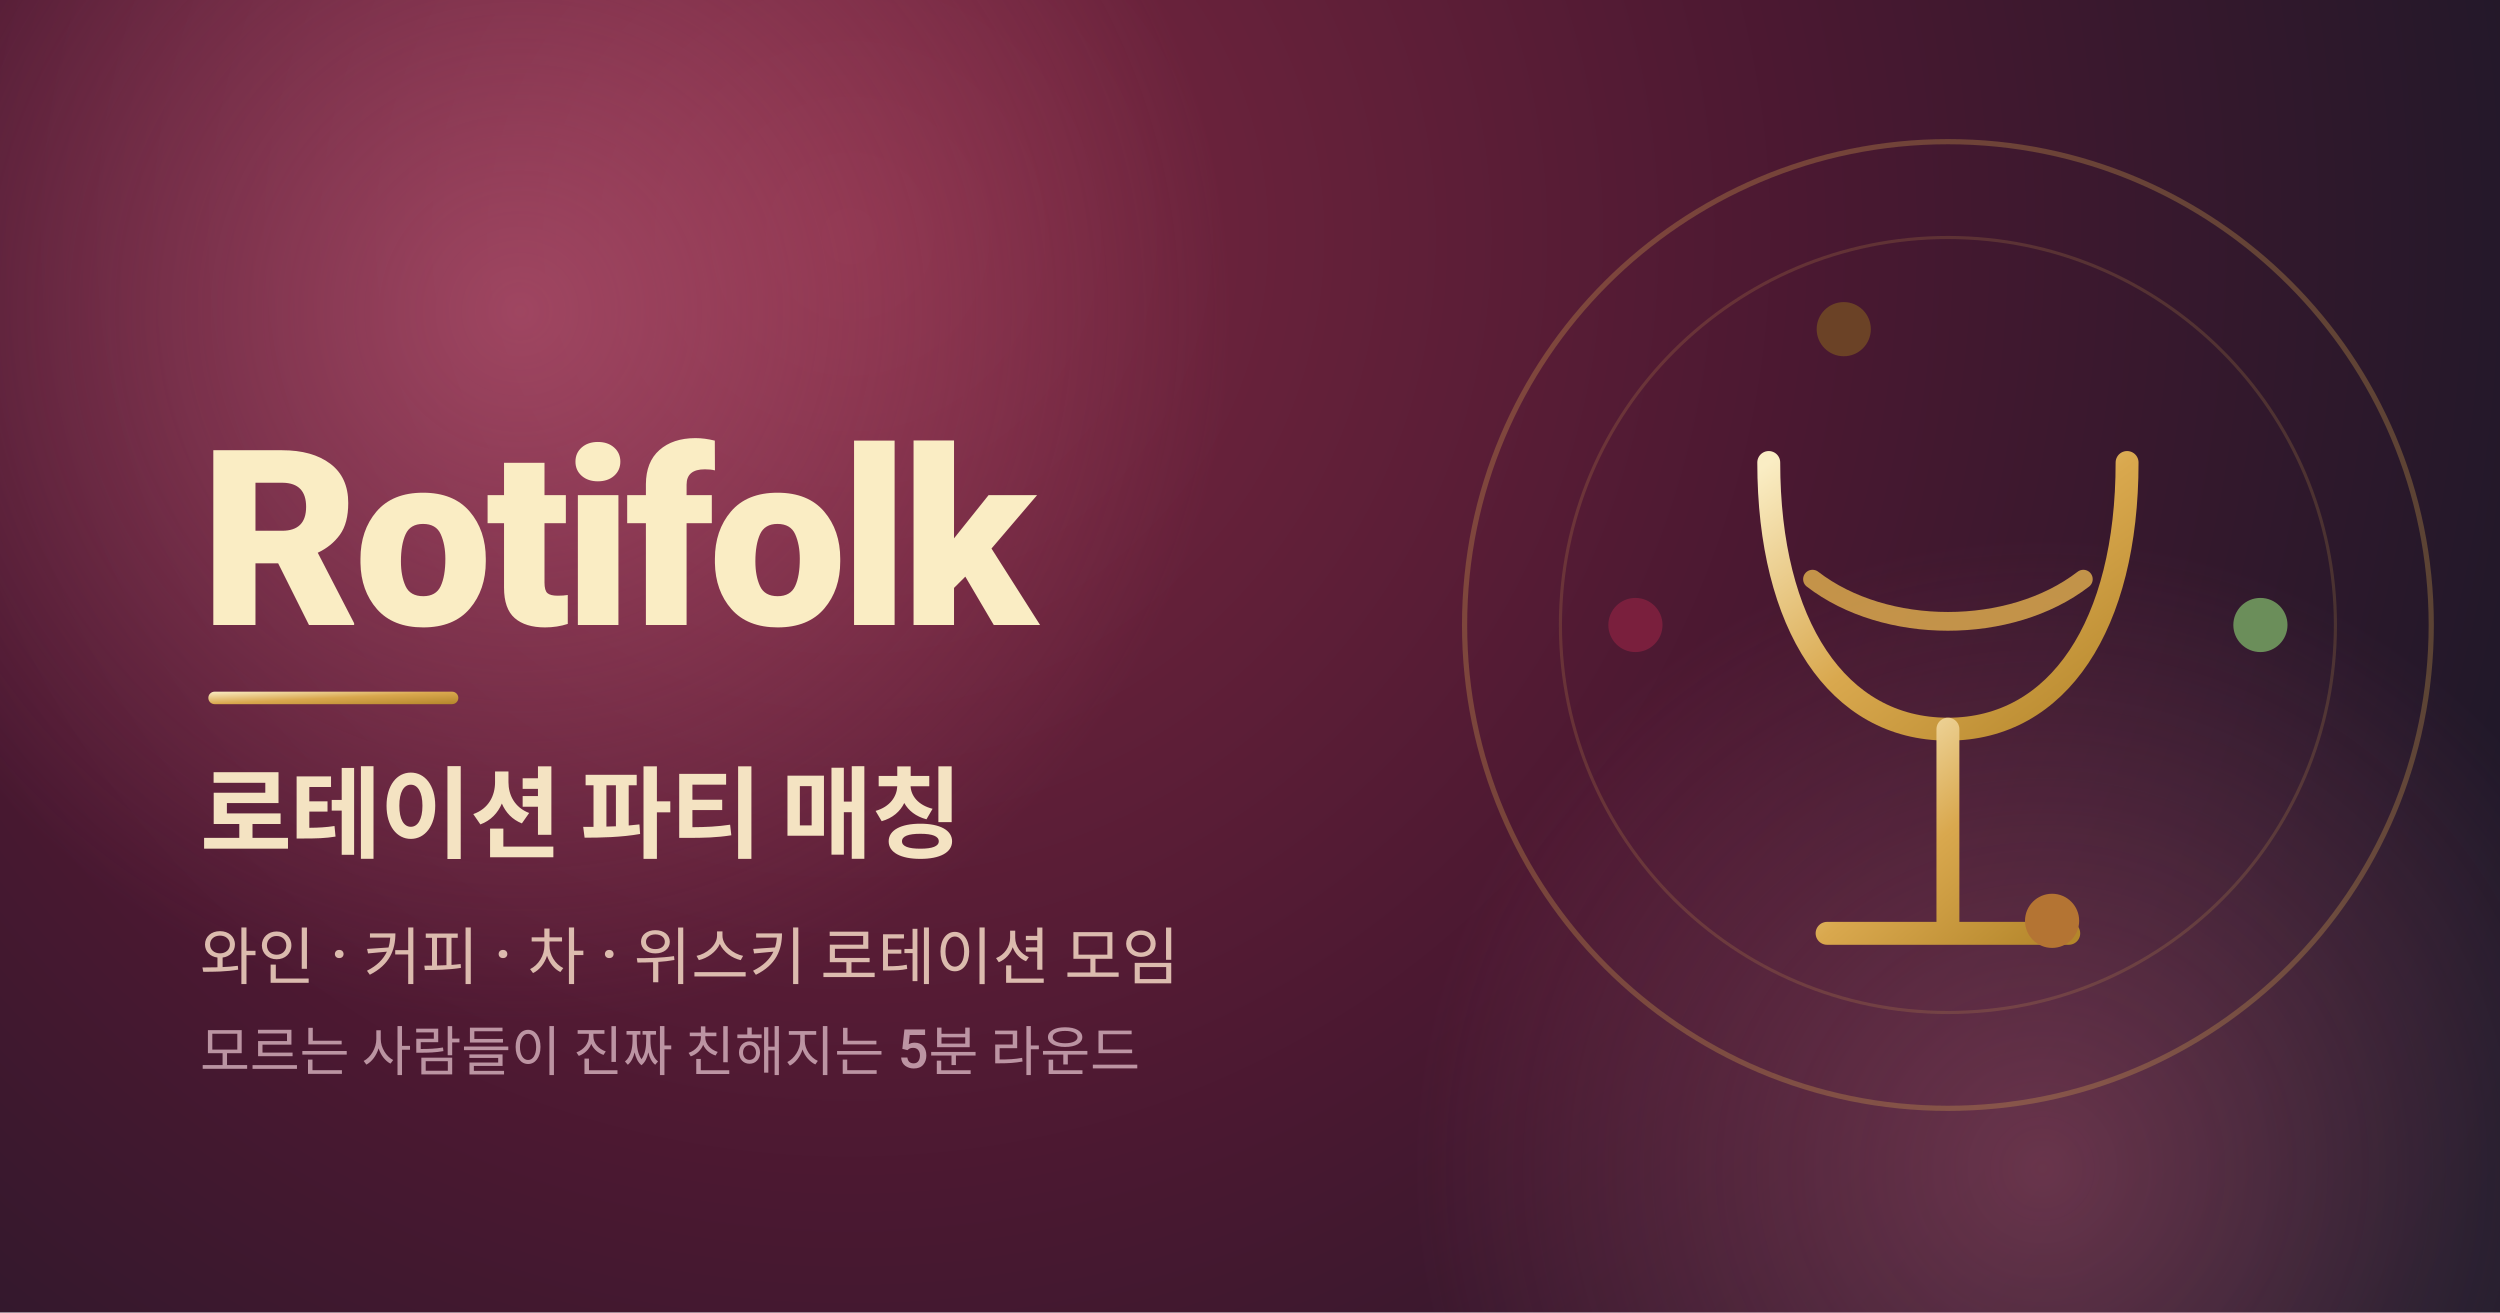
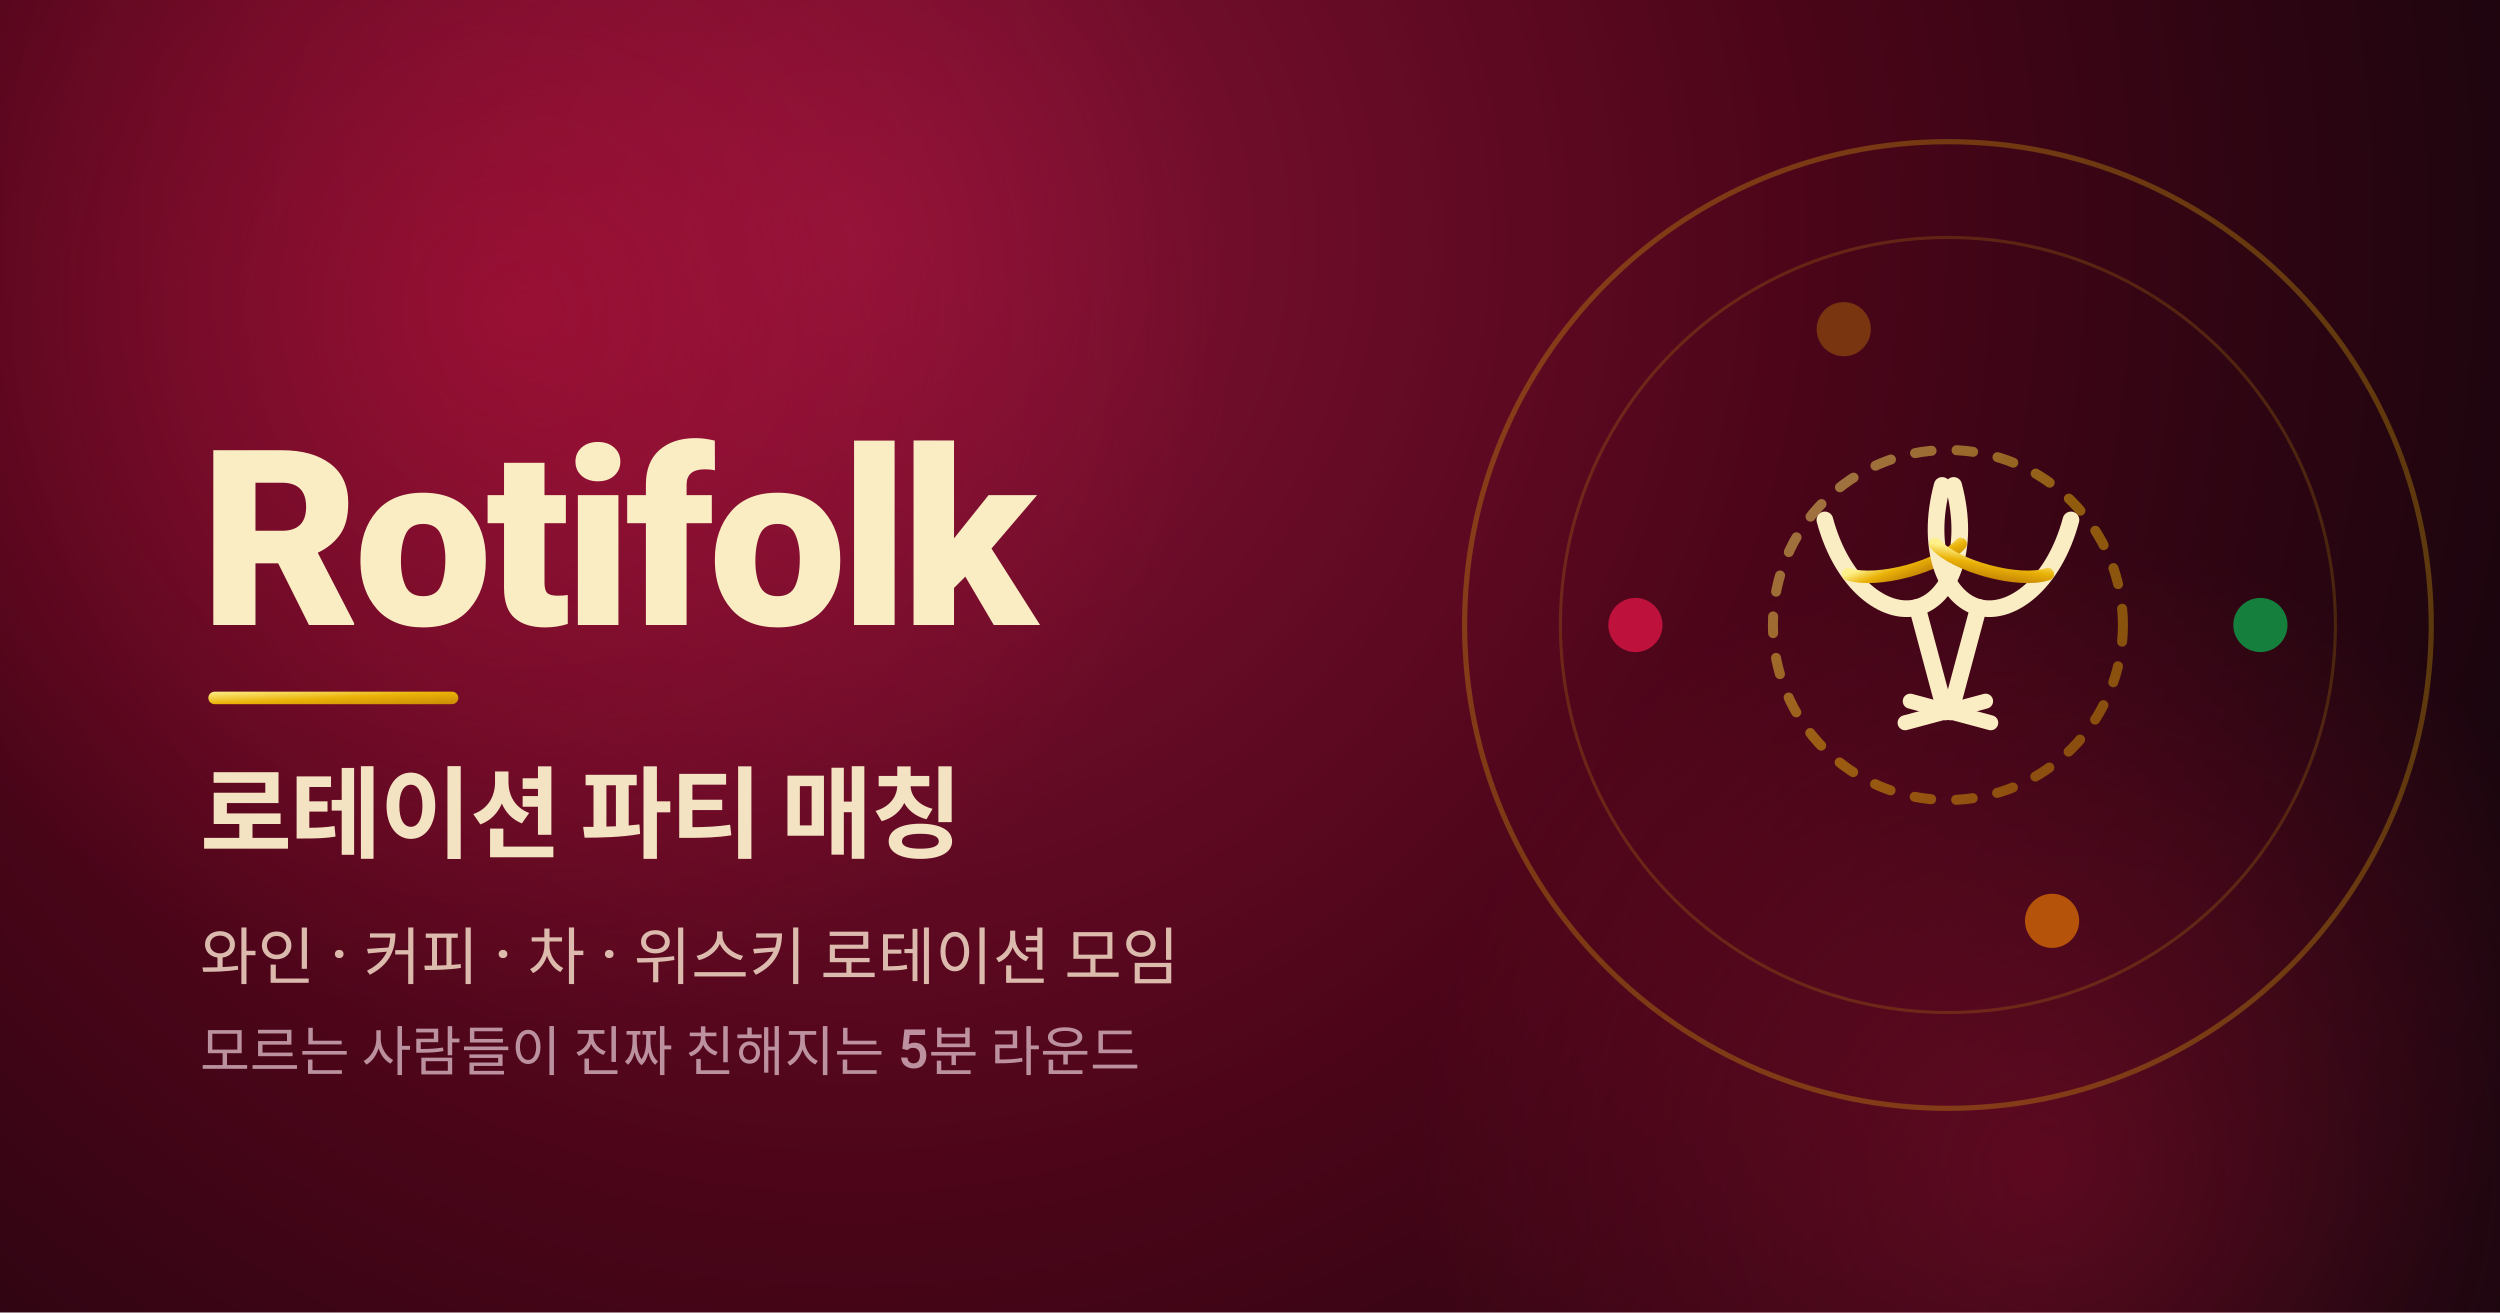
<svg xmlns="http://www.w3.org/2000/svg" width="1200" height="630" viewBox="0 0 1200 630" role="img" aria-label="Rotifolk — 로테이션 파티 매칭">
  <defs>
    <radialGradient id="cellar" cx="34%" cy="18%" r="95%" gradientUnits="userSpaceOnUse">
-       <stop offset="0" stop-color="#7d2942" />
-       <stop offset="0.5" stop-color="#4b1831" />
-       <stop offset="1" stop-color="#171827" />
+       <stop offset="0" stop-color="#881337" />
+       <stop offset="0.5" stop-color="#4c0519" />
+       <stop offset="1" stop-color="#0f050b" />
    </radialGradient>
    <linearGradient id="gold" x1="0" y1="0" x2="1" y2="1">
-       <stop offset="0" stop-color="#faedc4" />
-       <stop offset="0.5" stop-color="#d9a84e" />
-       <stop offset="1" stop-color="#b4862b" />
+       <stop offset="0" stop-color="#fef08a" />
+       <stop offset="0.5" stop-color="#eab308" />
+       <stop offset="1" stop-color="#ca8a04" />
    </linearGradient>
    <radialGradient id="glow" cx="50%" cy="50%" r="50%">
-       <stop offset="0" stop-color="#c9627f" stop-opacity="0.55" />
-       <stop offset="1" stop-color="#c9627f" stop-opacity="0" />
+       <stop offset="0" stop-color="#be123c" stop-opacity="0.5" />
+       <stop offset="1" stop-color="#be123c" stop-opacity="0" />
    </radialGradient>
-     <filter id="soft" x="-30%" y="-30%" width="160%" height="160%">
-       <feGaussianBlur stdDeviation="14" />
-     </filter>
  </defs>
  <rect width="1200" height="630" fill="url(#cellar)" />
  <circle cx="250" cy="150" r="340" fill="url(#glow)" />
  <circle cx="980" cy="560" r="300" fill="url(#glow)" opacity="0.7" />
-   <circle cx="935" cy="300" r="232" fill="none" stroke="#d9a84e" stroke-width="2.5" opacity="0.30" />
-   <circle cx="935" cy="300" r="186" fill="none" stroke="#d9a84e" stroke-width="1.5" opacity="0.18" />
-   <g transform="translate(935 300)" stroke="url(#gold)" stroke-linecap="round" fill="none">
-     <path d="M-86 -78c0 78 33 128 86 128s86 -50 86 -128" stroke-width="11" />
-     <path d="M-65 -22c35 27 95 27 130 0" stroke="#d9a84e" stroke-width="9" opacity="0.85" />
-     <path d="M0 50v98M-58 148h116" stroke-width="11" />
+   <circle cx="935" cy="300" r="232" fill="none" stroke="#eab308" stroke-width="2.5" opacity="0.30" />
+   <circle cx="935" cy="300" r="186" fill="none" stroke="#eab308" stroke-width="1.5" opacity="0.18" />
+   <g transform="translate(935 300) scale(4)" stroke="url(#gold)" stroke-linecap="round" fill="none">
+     <circle cx="0" cy="0" r="21" fill="none" stroke="url(#gold)" stroke-dasharray="2 3" stroke-width="1.2" opacity="0.5" />
+     <g transform="rotate(-15)">
+       <path d="M -11 -16 C -11 -8, -7 -3, -3 -3 C 1 -3, 5 -8, 5 -16" stroke="#faedc4" stroke-width="2" fill="none" stroke-linecap="round" />
+       <path d="M -3 -3 L -3 10" stroke="#faedc4" stroke-width="2" stroke-linecap="round" />
+       <path d="M -8 10 L 2 10" stroke="#faedc4" stroke-width="1.8" stroke-linecap="round" />
+       <path d="M -10 -9 C -7 -7, 1 -7, 4 -9" stroke="url(#gold)" stroke-width="1.5" fill="none" stroke-linecap="round" />
+     </g>
+     <g transform="rotate(15)">
+       <path d="M -5 -16 C -5 -8, -1 -3, 3 -3 C 7 -3, 11 -8, 11 -16" stroke="#faedc4" stroke-width="2" fill="none" stroke-linecap="round" />
+       <path d="M 3 -3 L 3 10" stroke="#faedc4" stroke-width="2" stroke-linecap="round" />
+       <path d="M -2 10 L 8 10" stroke="#faedc4" stroke-width="1.8" stroke-linecap="round" />
+       <path d="M -4 -9 C -1 -7, 7 -7, 10 -9" stroke="url(#gold)" stroke-width="1.5" fill="none" stroke-linecap="round" />
+     </g>
  </g>
  <g transform="translate(935 300)">
-     <circle cx="-150" cy="0" r="13" fill="#7A1F3D" />
-     <circle cx="-50" cy="-142" r="13" fill="#6B4226" />
-     <circle cx="150" cy="0" r="13" fill="#6B8E5A" />
-     <circle cx="50" cy="142" r="13" fill="#B47433" />
+     <circle cx="-150" cy="0" r="13" fill="#be123c" />
+     <circle cx="-50" cy="-142" r="13" fill="#78350f" />
+     <circle cx="150" cy="0" r="13" fill="#15803d" />
+     <circle cx="50" cy="142" r="13" fill="#b45309" />
  </g>
  <g font-family="'Pretendard', -apple-system, 'Segoe UI', Roboto, sans-serif">
    <text x="96" y="300" fill="#faedc4" font-size="118" font-weight="800" letter-spacing="-3">Rotifolk</text>
    <rect x="100" y="332" width="120" height="6" rx="3" fill="url(#gold)" />
    <text x="96" y="408" fill="#f4e3c2" font-size="48" font-weight="700" letter-spacing="-1">로테이션 파티 매칭</text>
    <text x="96" y="470" fill="#e7c9b8" font-size="30" font-weight="500" opacity="0.92">와인 · 커피 · 차 · 위스키 로테이션 모임</text>
    <text x="96" y="514" fill="#cfa9b6" font-size="26" font-weight="500" opacity="0.85">모르는 사람들이 진짜 친해지는 5분 라운드</text>
  </g>
</svg>
